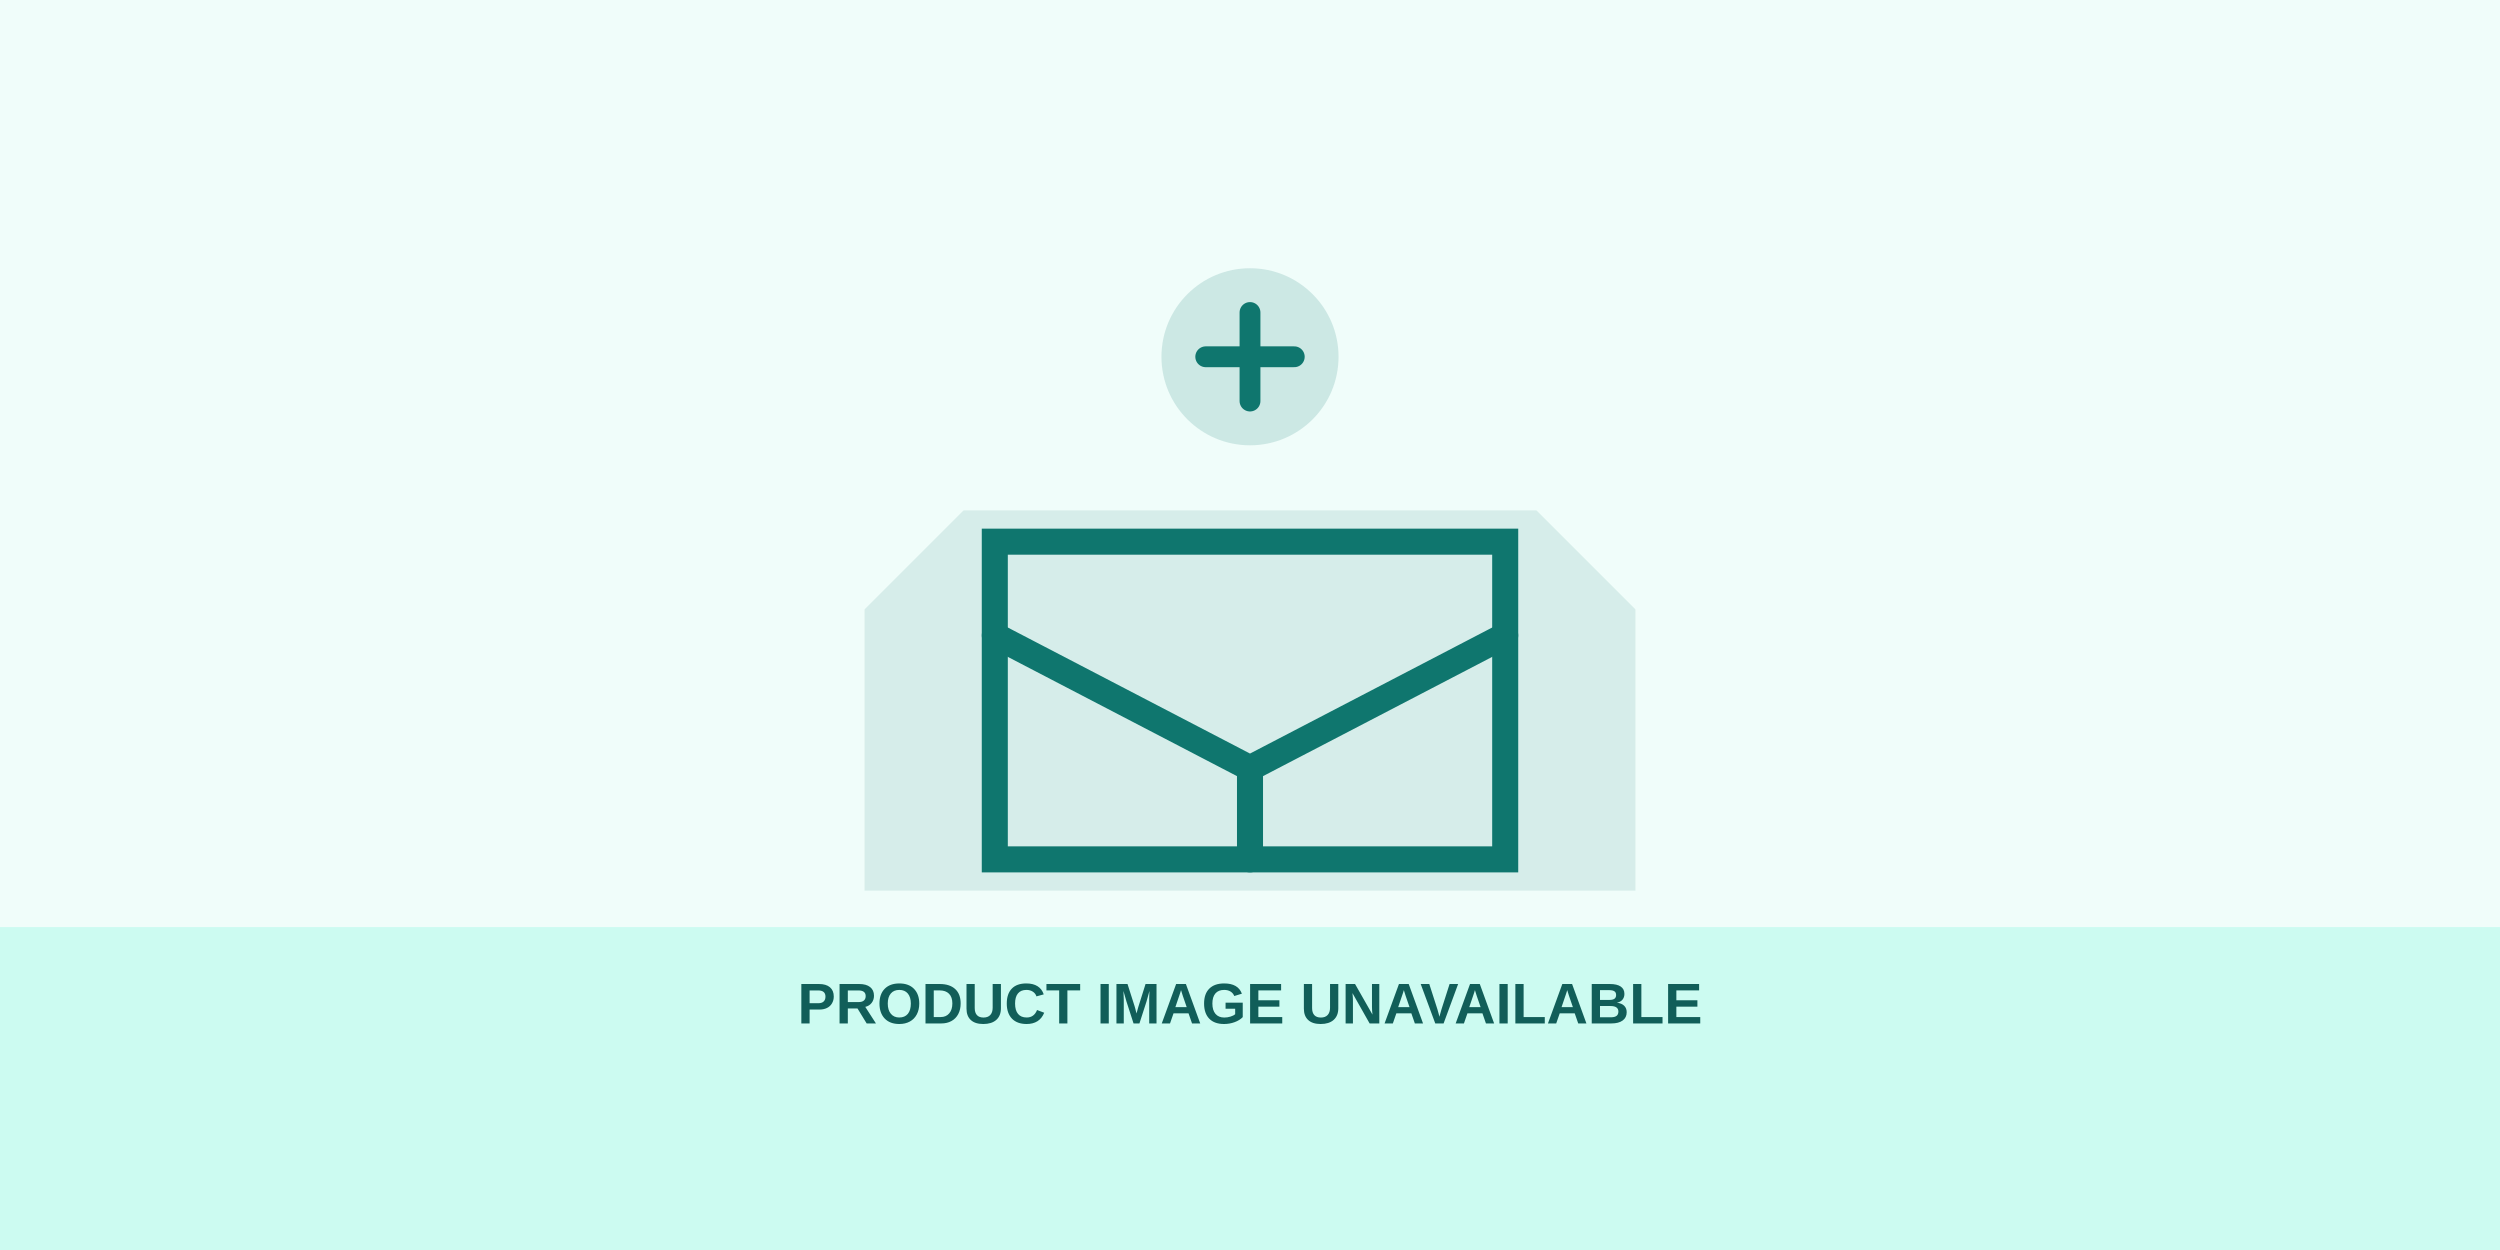
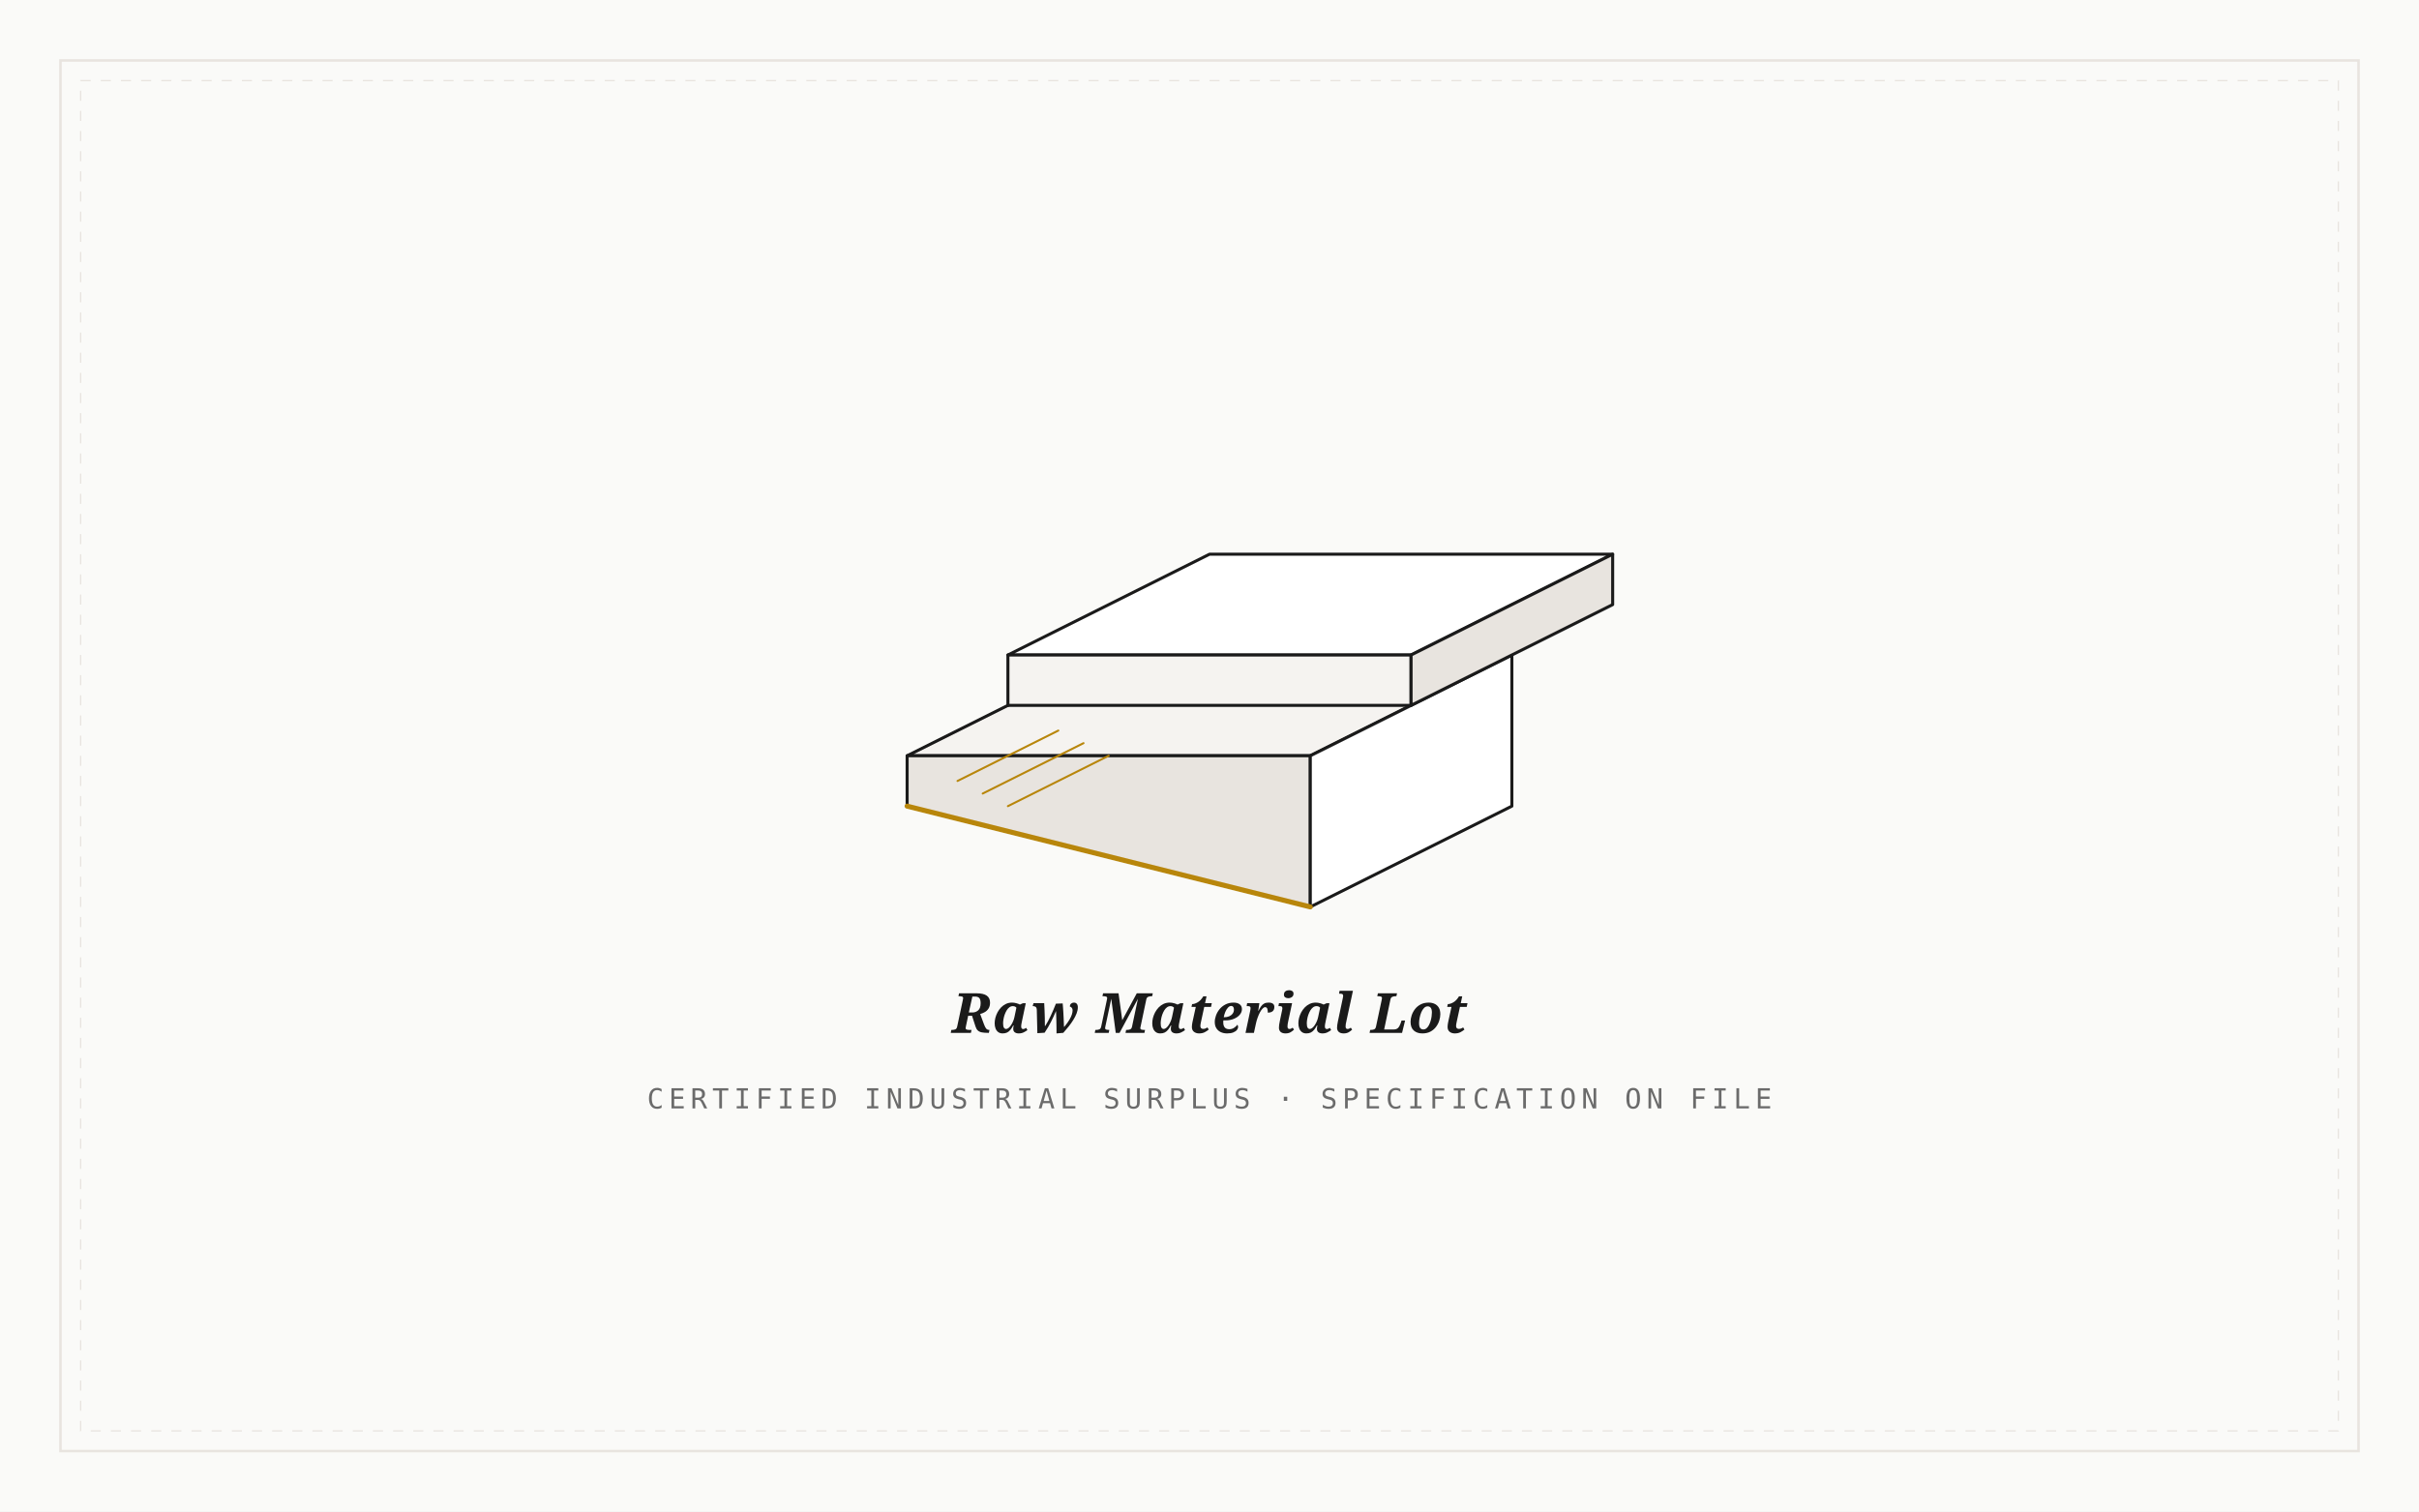
- <svg xmlns="http://www.w3.org/2000/svg" width="960" height="480" viewBox="0 0 960 480" fill="none">
-   <rect width="960" height="480" fill="#F0FDFA" />
-   <path d="M0 356h960v124H0z" fill="#CCFBF1" />
-   <path d="M370 196h220l38 38v108H332V234l38-38Z" fill="#0F766E" opacity=".12" />
-   <path d="M382 208h196v122H382z" stroke="#0F766E" stroke-width="10" />
-   <path d="m382 244 98 51 98-51M480 295v35" stroke="#0F766E" stroke-linecap="round" stroke-linejoin="round" stroke-width="10" />
-   <circle cx="480" cy="137" r="34" fill="#0F766E" opacity=".16" />
-   <path d="M463 137h34m-17-17v34" stroke="#0F766E" stroke-linecap="round" stroke-width="8" />
-   <text x="480" y="393" fill="#115E59" font-family="Arial, sans-serif" font-size="22" font-weight="600" text-anchor="middle">PRODUCT IMAGE UNAVAILABLE</text>
+ <svg xmlns="http://www.w3.org/2000/svg" width="960" height="600" viewBox="0 0 960 600" fill="none">
+   <rect width="960" height="600" fill="#FAFAF8" />
+   <rect x="24" y="24" width="912" height="552" fill="none" stroke="#E8E4DF" stroke-width="1" />
+   <rect x="32" y="32" width="896" height="536" fill="none" stroke="#E8E4DF" stroke-width="0.5" stroke-dasharray="4 4" />
+   <g transform="translate(480, 260)" stroke="#1A1A1A" stroke-width="1.2" stroke-linecap="round" stroke-linejoin="round" fill="none">
+     <path d="M-120 40 L-40 0 L120 0 L40 40 Z" fill="#F5F3F0" />
+     <path d="M-120 40 L-120 60 L40 100 L40 40 Z" fill="#E8E4DF" />
+     <path d="M40 100 L120 60 L120 0 L40 40 Z" fill="#FFFFFF" />
+     <path d="M-80 0 L0 -40 L160 -40 L80 0 Z" fill="#FFFFFF" />
+     <path d="M-80 0 L-80 20 L80 20 L80 0 Z" fill="#F5F3F0" />
+     <path d="M80 20 L160 -20 L160 -40 L80 0 Z" fill="#E8E4DF" />
+     <line x1="-100" y1="50" x2="-60" y2="30" stroke="#B8860B" stroke-width="0.8" />
+     <line x1="-90" y1="55" x2="-50" y2="35" stroke="#B8860B" stroke-width="0.8" />
+     <line x1="-80" y1="60" x2="-40" y2="40" stroke="#B8860B" stroke-width="0.8" />
+     <line x1="-120" y1="60" x2="40" y2="100" stroke="#B8860B" stroke-width="2" />
+   </g>
+   <text x="480" y="410" fill="#1A1A1A" font-family="'Playfair Display', Georgia, serif" font-size="22" font-style="italic" font-weight="600" text-anchor="middle" letter-spacing="0.5">
+     Raw Material Lot
+   </text>
+   <text x="480" y="440" fill="#6B6B6B" font-family="'IBM Plex Mono', monospace" font-size="11" font-weight="500" text-anchor="middle" letter-spacing="2">
+     CERTIFIED INDUSTRIAL SURPLUS · SPECIFICATION ON FILE
+   </text>
</svg>
